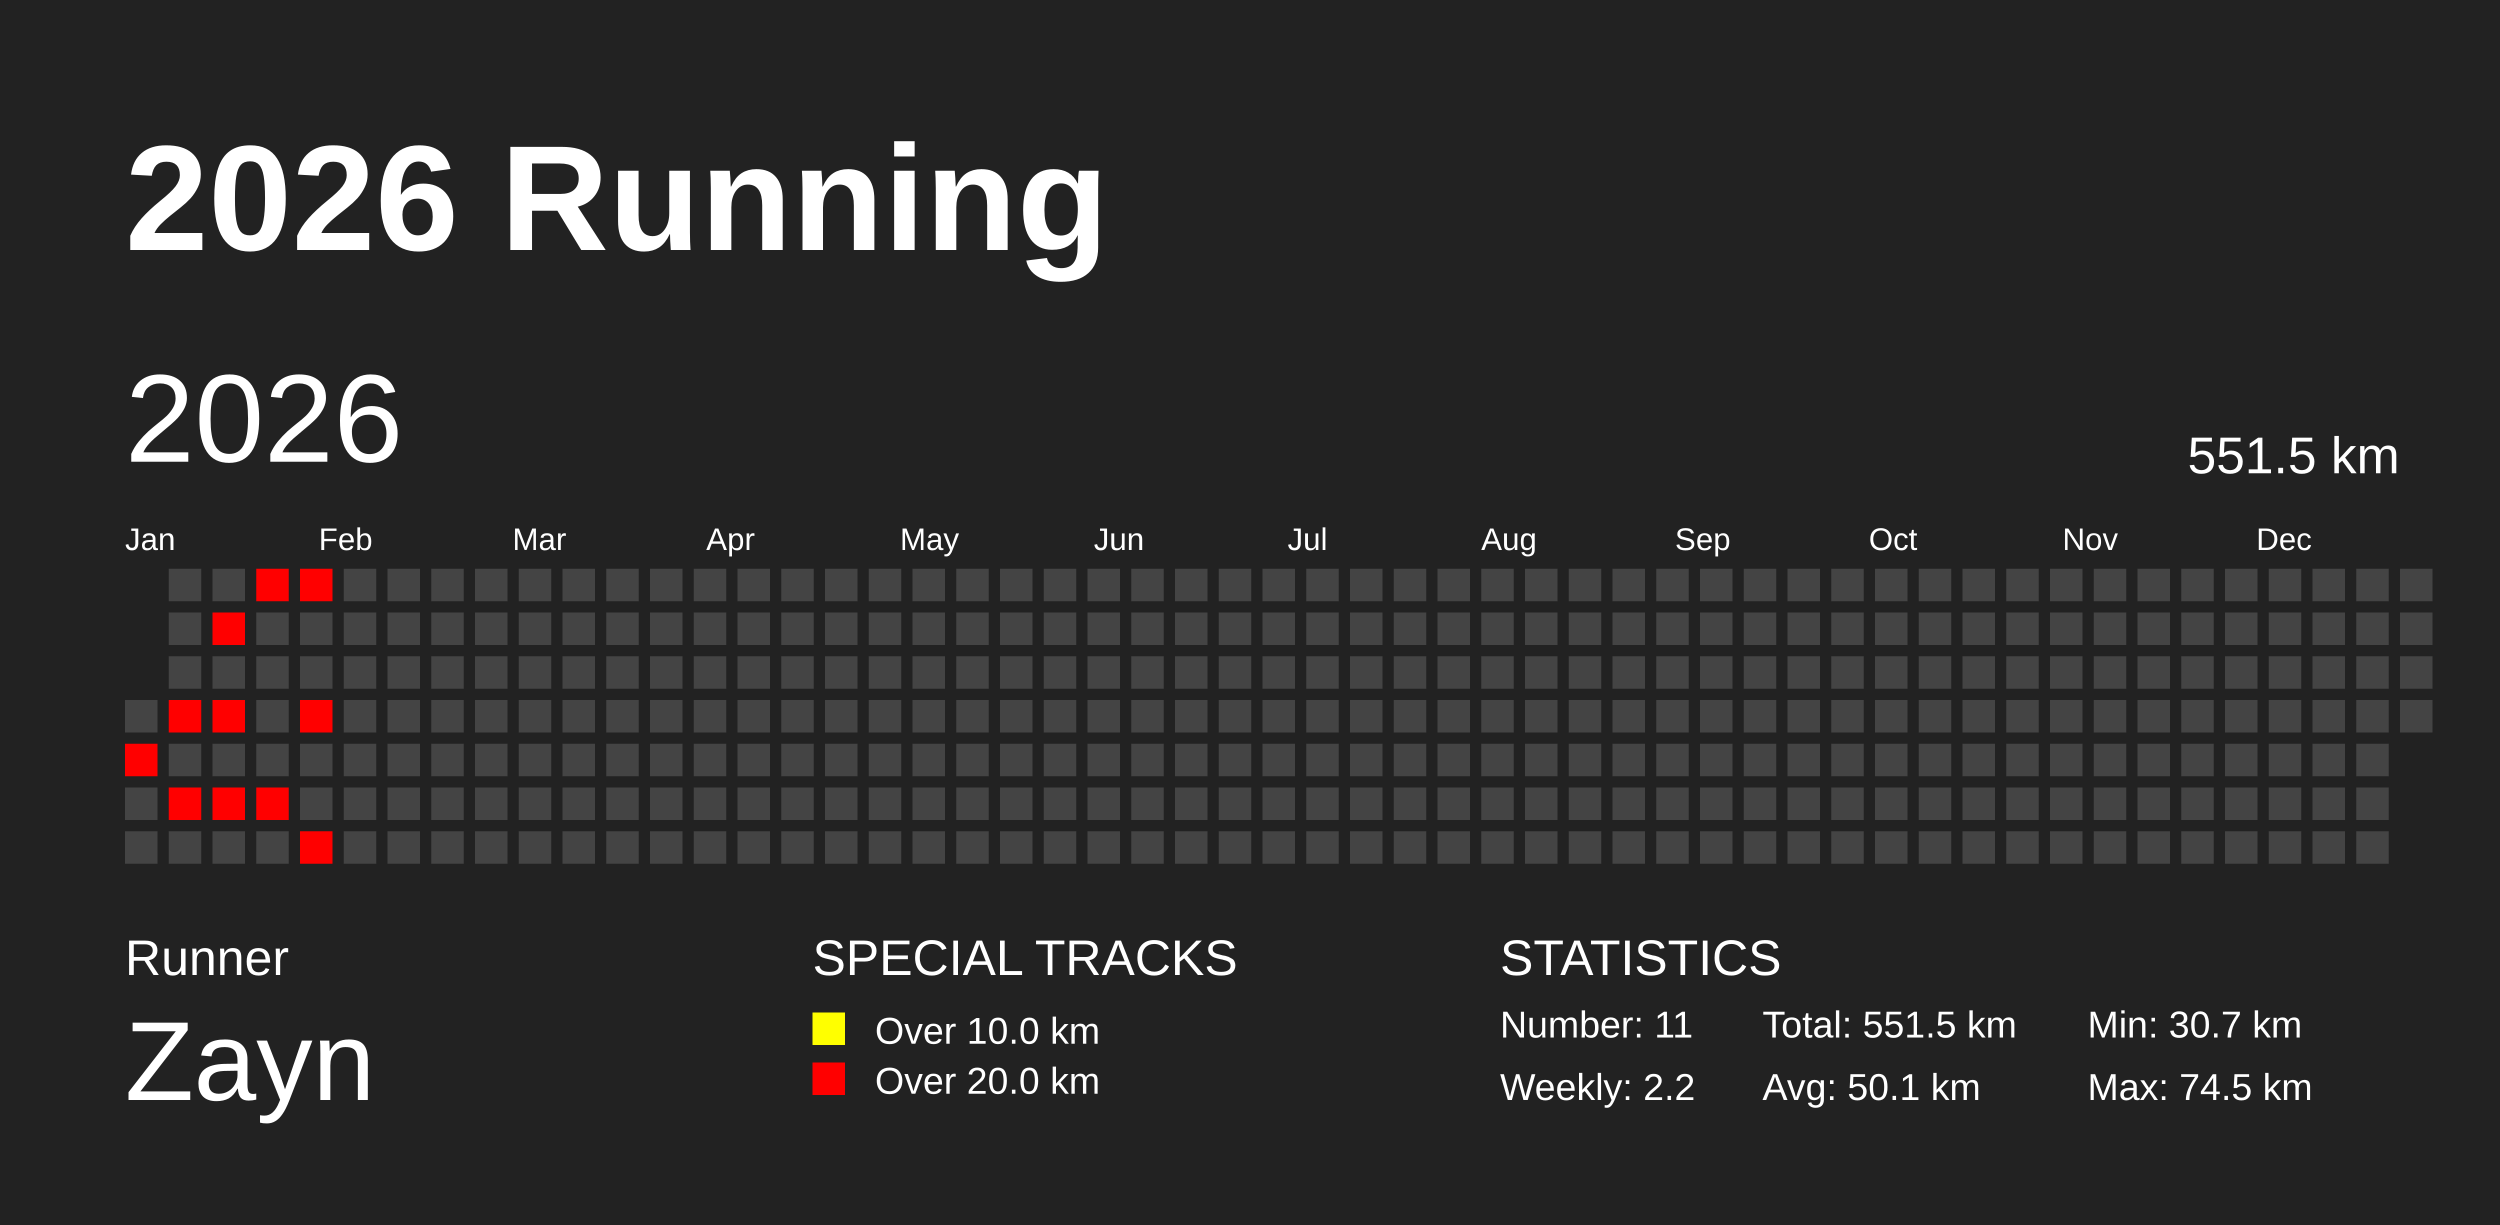
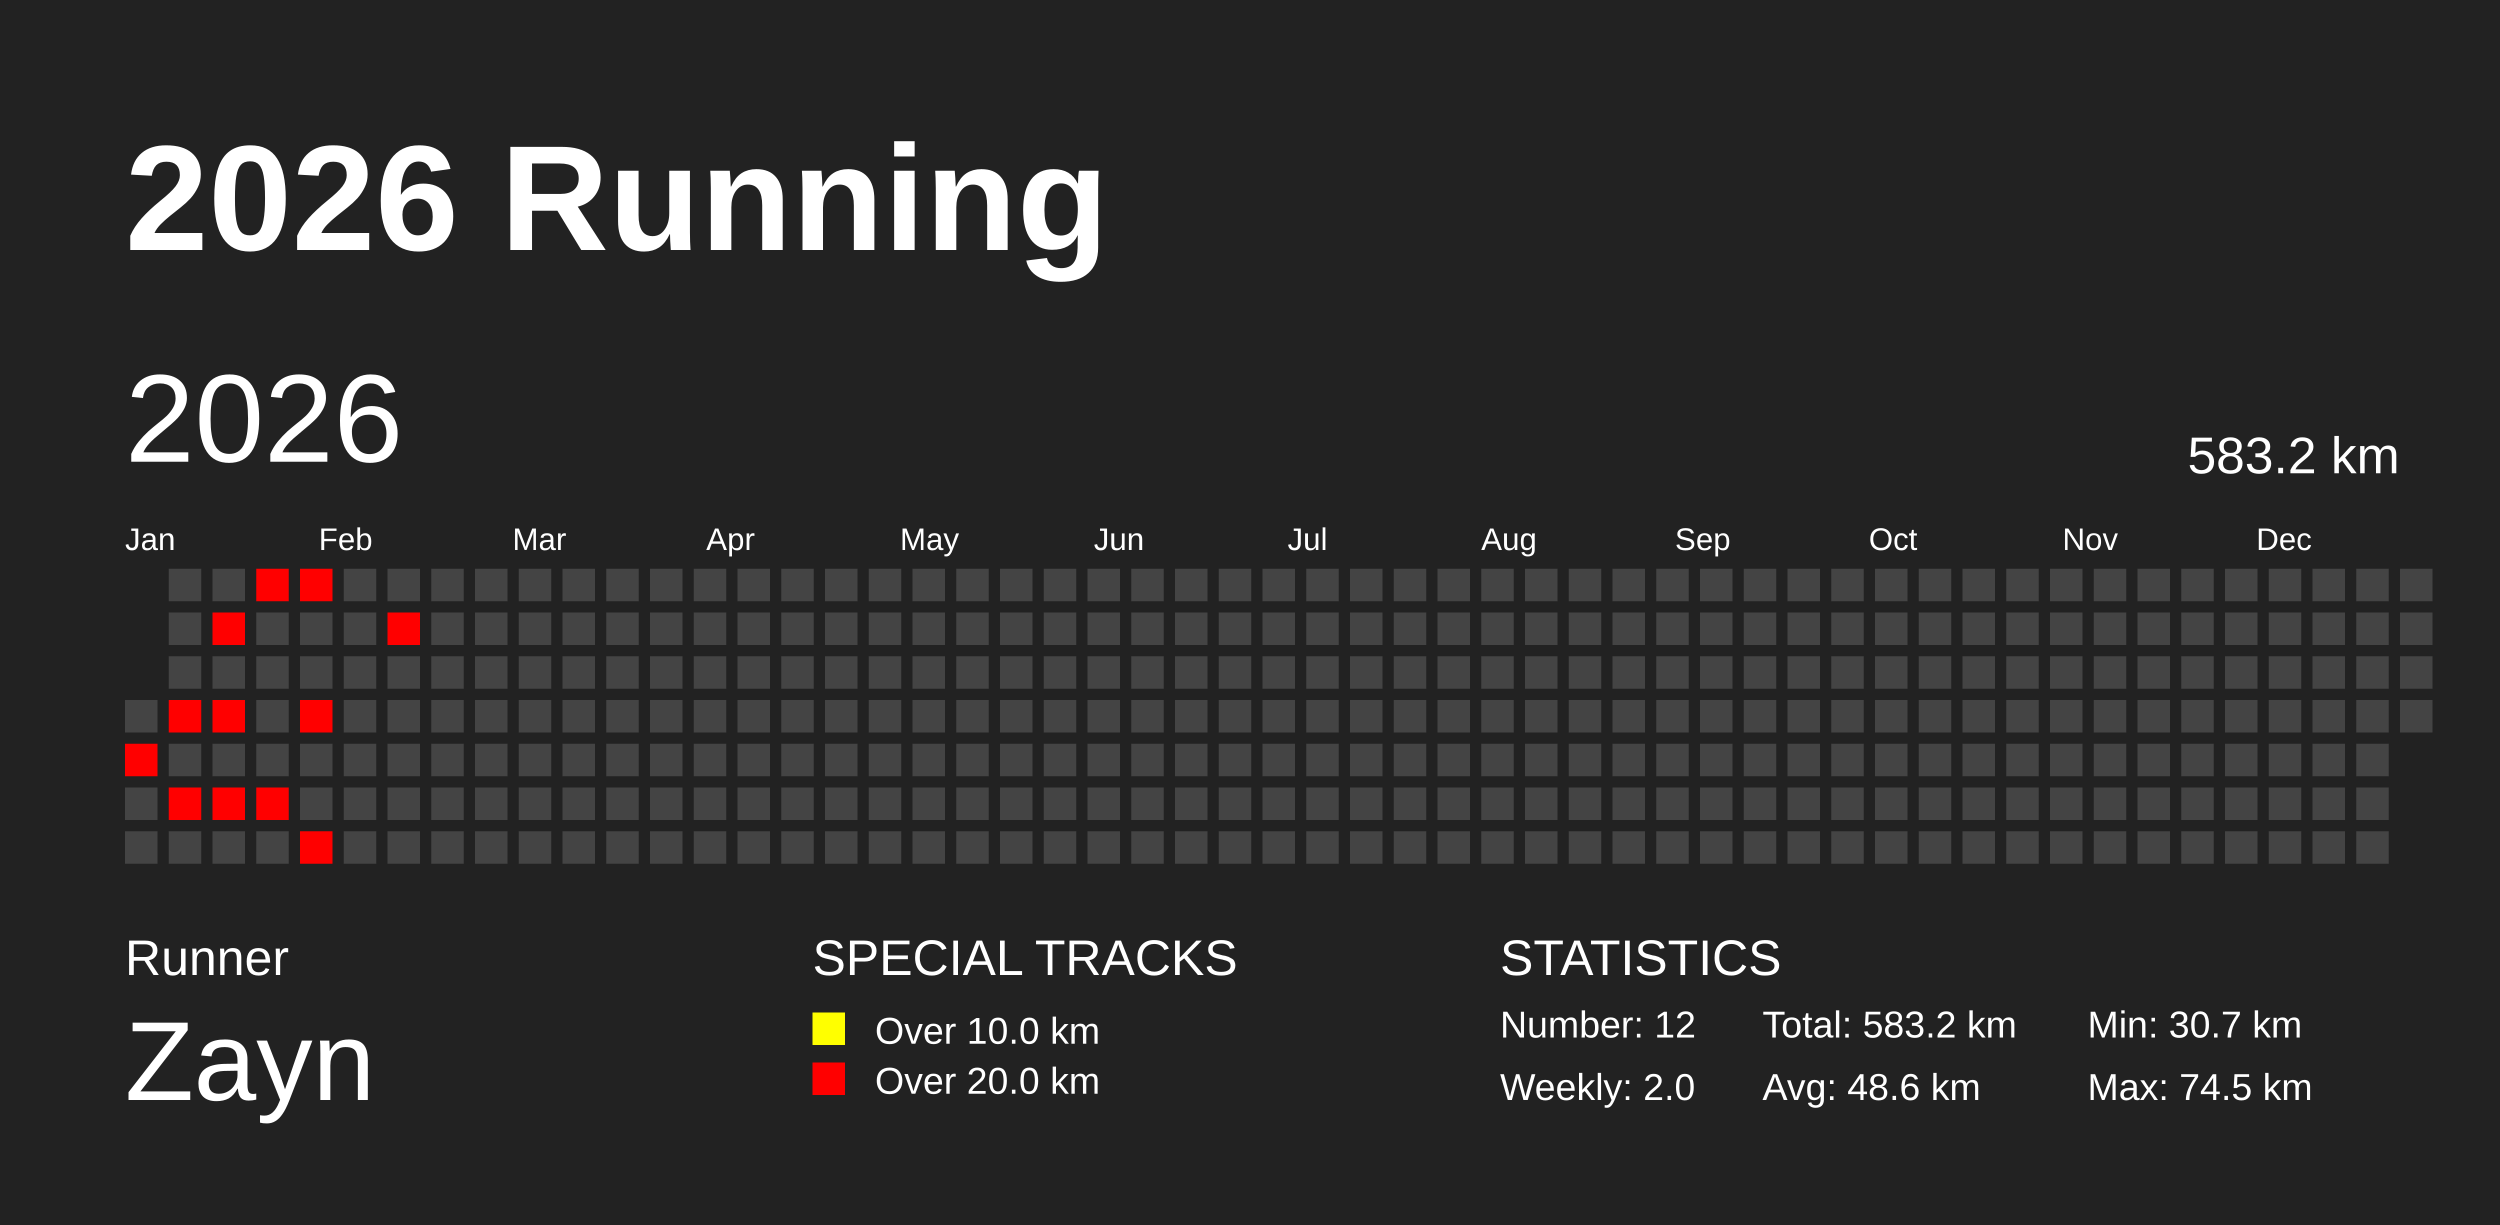
<svg xmlns="http://www.w3.org/2000/svg" baseProfile="full" height="98mm" version="1.1" viewBox="0,0,200,98" width="200mm">
  <defs />
  <rect fill="#222222" height="98" width="200" x="0" y="0" />
  <text fill="#FFFFFF" style="font-size:12px; font-family:Arial; font-weight:bold;" x="10" y="20">2026 Running</text>
  <text fill="#FFFFFF" style="font-size:4px; font-family:Arial" x="10" y="78">Runner</text>
  <text fill="#FFFFFF" style="font-size:9px; font-family:Arial" x="10" y="88">Zayn</text>
  <text fill="#FFFFFF" style="font-size:4px; font-family:Arial" x="65" y="78">SPECIAL TRACKS</text>
  <rect fill="yellow" height="2.6" width="2.6" x="65" y="81" />
  <text fill="#FFFFFF" style="font-size:3px; font-family:Arial" x="70" y="83.5">Over 10.0 km</text>
  <rect fill="red" height="2.6" width="2.6" x="65" y="85" />
  <text fill="#FFFFFF" style="font-size:3px; font-family:Arial" x="70" y="87.5">Over 20.0 km</text>
  <text fill="#FFFFFF" style="font-size:4px; font-family:Arial" x="120" y="78">STATISTICS</text>
-   <text fill="#FFFFFF" style="font-size:3px; font-family:Arial" x="120" y="83">Number: 11</text>
-   <text fill="#FFFFFF" style="font-size:3px; font-family:Arial" x="120" y="88">Weekly: 2.2</text>
-   <text fill="#FFFFFF" style="font-size:3px; font-family:Arial" x="141" y="83">Total: 551.5 km</text>
-   <text fill="#FFFFFF" style="font-size:3px; font-family:Arial" x="141" y="88">Avg: 50.1 km</text>
+   <text fill="#FFFFFF" style="font-size:3px; font-family:Arial" x="120" y="83">Number: 12</text>
+   <text fill="#FFFFFF" style="font-size:3px; font-family:Arial" x="120" y="88">Weekly: 2.0</text>
+   <text fill="#FFFFFF" style="font-size:3px; font-family:Arial" x="141" y="83">Total: 583.2 km</text>
+   <text fill="#FFFFFF" style="font-size:3px; font-family:Arial" x="141" y="88">Avg: 48.6 km</text>
  <text fill="#FFFFFF" style="font-size:3px; font-family:Arial" x="167" y="83">Min: 30.7 km</text>
  <text fill="#FFFFFF" style="font-size:3px; font-family:Arial" x="167" y="88">Max: 74.5 km</text>
  <text dominant-baseline="hanging" fill="#FFFFFF" style="font-size:10.0px; font-family:Arial;" x="10" y="30">2026</text>
-   <text dominant-baseline="hanging" fill="#FFFFFF" style="font-size:4.125px; font-family:Arial;" x="175" y="35">551.5 km</text>
+   <text dominant-baseline="hanging" fill="#FFFFFF" style="font-size:4.125px; font-family:Arial;" x="175" y="35">583.2 km</text>
  <text fill="#FFFFFF" style="font-size:2.5px; font-family:Arial" x="10.0" y="44">Jan</text>
  <text fill="#FFFFFF" style="font-size:2.5px; font-family:Arial" x="25.5" y="44">Feb</text>
  <text fill="#FFFFFF" style="font-size:2.5px; font-family:Arial" x="41.0" y="44">Mar</text>
  <text fill="#FFFFFF" style="font-size:2.5px; font-family:Arial" x="56.5" y="44">Apr</text>
  <text fill="#FFFFFF" style="font-size:2.5px; font-family:Arial" x="72.0" y="44">May</text>
  <text fill="#FFFFFF" style="font-size:2.5px; font-family:Arial" x="87.5" y="44">Jun</text>
  <text fill="#FFFFFF" style="font-size:2.5px; font-family:Arial" x="103.0" y="44">Jul</text>
  <text fill="#FFFFFF" style="font-size:2.5px; font-family:Arial" x="118.5" y="44">Aug</text>
  <text fill="#FFFFFF" style="font-size:2.5px; font-family:Arial" x="134.0" y="44">Sep</text>
  <text fill="#FFFFFF" style="font-size:2.5px; font-family:Arial" x="149.5" y="44">Oct</text>
  <text fill="#FFFFFF" style="font-size:2.5px; font-family:Arial" x="165.0" y="44">Nov</text>
  <text fill="#FFFFFF" style="font-size:2.5px; font-family:Arial" x="180.5" y="44">Dec</text>
  <rect fill="#444444" height="2.6" width="2.6" x="10.0" y="56.0" />
  <rect fill="red" height="2.6" width="2.6" x="10.0" y="59.5" />
  <rect fill="#444444" height="2.6" width="2.6" x="10.0" y="63.0" />
  <rect fill="#444444" height="2.6" width="2.6" x="10.0" y="66.5" />
  <rect fill="#444444" height="2.6" width="2.6" x="13.5" y="45.5" />
  <rect fill="#444444" height="2.6" width="2.6" x="13.5" y="49.0" />
  <rect fill="#444444" height="2.6" width="2.6" x="13.5" y="52.5" />
  <rect fill="red" height="2.6" width="2.6" x="13.5" y="56.0" />
  <rect fill="#444444" height="2.6" width="2.6" x="13.5" y="59.5" />
  <rect fill="red" height="2.6" width="2.6" x="13.5" y="63.0" />
  <rect fill="#444444" height="2.6" width="2.6" x="13.5" y="66.5" />
  <rect fill="#444444" height="2.6" width="2.6" x="17.0" y="45.5" />
  <rect fill="red" height="2.6" width="2.6" x="17.0" y="49.0" />
  <rect fill="#444444" height="2.6" width="2.6" x="17.0" y="52.5" />
  <rect fill="red" height="2.6" width="2.6" x="17.0" y="56.0" />
  <rect fill="#444444" height="2.6" width="2.6" x="17.0" y="59.5" />
  <rect fill="red" height="2.6" width="2.6" x="17.0" y="63.0" />
  <rect fill="#444444" height="2.6" width="2.6" x="17.0" y="66.5" />
  <rect fill="red" height="2.6" width="2.6" x="20.5" y="45.5" />
  <rect fill="#444444" height="2.6" width="2.6" x="20.5" y="49.0" />
  <rect fill="#444444" height="2.6" width="2.6" x="20.5" y="52.5" />
  <rect fill="#444444" height="2.6" width="2.6" x="20.5" y="56.0" />
  <rect fill="#444444" height="2.6" width="2.6" x="20.5" y="59.5" />
  <rect fill="red" height="2.6" width="2.6" x="20.5" y="63.0" />
  <rect fill="#444444" height="2.6" width="2.6" x="20.5" y="66.5" />
  <rect fill="red" height="2.6" width="2.6" x="24.0" y="45.5" />
  <rect fill="#444444" height="2.6" width="2.6" x="24.0" y="49.0" />
  <rect fill="#444444" height="2.6" width="2.6" x="24.0" y="52.5" />
  <rect fill="red" height="2.6" width="2.6" x="24.0" y="56.0" />
  <rect fill="#444444" height="2.6" width="2.6" x="24.0" y="59.5" />
  <rect fill="#444444" height="2.6" width="2.6" x="24.0" y="63.0" />
  <rect fill="red" height="2.6" width="2.6" x="24.0" y="66.5" />
  <rect fill="#444444" height="2.6" width="2.6" x="27.5" y="45.5" />
  <rect fill="#444444" height="2.6" width="2.6" x="27.5" y="49.0" />
  <rect fill="#444444" height="2.6" width="2.6" x="27.5" y="52.5" />
  <rect fill="#444444" height="2.6" width="2.6" x="27.5" y="56.0" />
  <rect fill="#444444" height="2.6" width="2.6" x="27.5" y="59.5" />
  <rect fill="#444444" height="2.6" width="2.6" x="27.5" y="63.0" />
  <rect fill="#444444" height="2.6" width="2.6" x="27.5" y="66.5" />
  <rect fill="#444444" height="2.6" width="2.6" x="31.0" y="45.5" />
-   <rect fill="#444444" height="2.6" width="2.6" x="31.0" y="49.0" />
+   <rect fill="red" height="2.6" width="2.6" x="31.0" y="49.0" />
  <rect fill="#444444" height="2.6" width="2.6" x="31.0" y="52.5" />
  <rect fill="#444444" height="2.6" width="2.6" x="31.0" y="56.0" />
  <rect fill="#444444" height="2.6" width="2.6" x="31.0" y="59.5" />
  <rect fill="#444444" height="2.6" width="2.6" x="31.0" y="63.0" />
  <rect fill="#444444" height="2.6" width="2.6" x="31.0" y="66.5" />
  <rect fill="#444444" height="2.6" width="2.6" x="34.5" y="45.5" />
  <rect fill="#444444" height="2.6" width="2.6" x="34.5" y="49.0" />
  <rect fill="#444444" height="2.6" width="2.6" x="34.5" y="52.5" />
  <rect fill="#444444" height="2.6" width="2.6" x="34.5" y="56.0" />
  <rect fill="#444444" height="2.6" width="2.6" x="34.5" y="59.5" />
  <rect fill="#444444" height="2.6" width="2.6" x="34.5" y="63.0" />
  <rect fill="#444444" height="2.6" width="2.6" x="34.5" y="66.5" />
  <rect fill="#444444" height="2.6" width="2.6" x="38.0" y="45.5" />
  <rect fill="#444444" height="2.6" width="2.6" x="38.0" y="49.0" />
  <rect fill="#444444" height="2.6" width="2.6" x="38.0" y="52.5" />
  <rect fill="#444444" height="2.6" width="2.6" x="38.0" y="56.0" />
  <rect fill="#444444" height="2.6" width="2.6" x="38.0" y="59.5" />
  <rect fill="#444444" height="2.6" width="2.6" x="38.0" y="63.0" />
  <rect fill="#444444" height="2.6" width="2.6" x="38.0" y="66.5" />
  <rect fill="#444444" height="2.6" width="2.6" x="41.5" y="45.5" />
  <rect fill="#444444" height="2.6" width="2.6" x="41.5" y="49.0" />
  <rect fill="#444444" height="2.6" width="2.6" x="41.5" y="52.5" />
  <rect fill="#444444" height="2.6" width="2.6" x="41.5" y="56.0" />
  <rect fill="#444444" height="2.6" width="2.6" x="41.5" y="59.5" />
  <rect fill="#444444" height="2.6" width="2.6" x="41.5" y="63.0" />
  <rect fill="#444444" height="2.6" width="2.6" x="41.5" y="66.5" />
  <rect fill="#444444" height="2.6" width="2.6" x="45.0" y="45.5" />
  <rect fill="#444444" height="2.6" width="2.6" x="45.0" y="49.0" />
  <rect fill="#444444" height="2.6" width="2.6" x="45.0" y="52.5" />
  <rect fill="#444444" height="2.6" width="2.6" x="45.0" y="56.0" />
  <rect fill="#444444" height="2.6" width="2.6" x="45.0" y="59.5" />
  <rect fill="#444444" height="2.6" width="2.6" x="45.0" y="63.0" />
  <rect fill="#444444" height="2.6" width="2.6" x="45.0" y="66.5" />
  <rect fill="#444444" height="2.6" width="2.6" x="48.5" y="45.5" />
  <rect fill="#444444" height="2.6" width="2.6" x="48.5" y="49.0" />
  <rect fill="#444444" height="2.6" width="2.6" x="48.5" y="52.5" />
  <rect fill="#444444" height="2.6" width="2.6" x="48.5" y="56.0" />
  <rect fill="#444444" height="2.6" width="2.6" x="48.5" y="59.5" />
  <rect fill="#444444" height="2.6" width="2.6" x="48.5" y="63.0" />
  <rect fill="#444444" height="2.6" width="2.6" x="48.5" y="66.5" />
  <rect fill="#444444" height="2.6" width="2.6" x="52.0" y="45.5" />
  <rect fill="#444444" height="2.6" width="2.6" x="52.0" y="49.0" />
  <rect fill="#444444" height="2.6" width="2.6" x="52.0" y="52.5" />
  <rect fill="#444444" height="2.6" width="2.6" x="52.0" y="56.0" />
  <rect fill="#444444" height="2.6" width="2.6" x="52.0" y="59.5" />
  <rect fill="#444444" height="2.6" width="2.6" x="52.0" y="63.0" />
  <rect fill="#444444" height="2.6" width="2.6" x="52.0" y="66.5" />
  <rect fill="#444444" height="2.6" width="2.6" x="55.5" y="45.5" />
  <rect fill="#444444" height="2.6" width="2.6" x="55.5" y="49.0" />
  <rect fill="#444444" height="2.6" width="2.6" x="55.5" y="52.5" />
  <rect fill="#444444" height="2.6" width="2.6" x="55.5" y="56.0" />
  <rect fill="#444444" height="2.6" width="2.6" x="55.5" y="59.5" />
  <rect fill="#444444" height="2.6" width="2.6" x="55.5" y="63.0" />
  <rect fill="#444444" height="2.6" width="2.6" x="55.5" y="66.5" />
  <rect fill="#444444" height="2.6" width="2.6" x="59.0" y="45.5" />
  <rect fill="#444444" height="2.6" width="2.6" x="59.0" y="49.0" />
  <rect fill="#444444" height="2.6" width="2.6" x="59.0" y="52.5" />
  <rect fill="#444444" height="2.6" width="2.6" x="59.0" y="56.0" />
  <rect fill="#444444" height="2.6" width="2.6" x="59.0" y="59.5" />
  <rect fill="#444444" height="2.6" width="2.6" x="59.0" y="63.0" />
  <rect fill="#444444" height="2.6" width="2.6" x="59.0" y="66.5" />
  <rect fill="#444444" height="2.6" width="2.6" x="62.5" y="45.5" />
  <rect fill="#444444" height="2.6" width="2.6" x="62.5" y="49.0" />
  <rect fill="#444444" height="2.6" width="2.6" x="62.5" y="52.5" />
  <rect fill="#444444" height="2.6" width="2.6" x="62.5" y="56.0" />
  <rect fill="#444444" height="2.6" width="2.6" x="62.5" y="59.5" />
  <rect fill="#444444" height="2.6" width="2.6" x="62.5" y="63.0" />
  <rect fill="#444444" height="2.6" width="2.6" x="62.5" y="66.5" />
  <rect fill="#444444" height="2.6" width="2.6" x="66.0" y="45.5" />
  <rect fill="#444444" height="2.6" width="2.6" x="66.0" y="49.0" />
  <rect fill="#444444" height="2.6" width="2.6" x="66.0" y="52.5" />
  <rect fill="#444444" height="2.6" width="2.6" x="66.0" y="56.0" />
  <rect fill="#444444" height="2.6" width="2.6" x="66.0" y="59.5" />
  <rect fill="#444444" height="2.6" width="2.6" x="66.0" y="63.0" />
  <rect fill="#444444" height="2.6" width="2.6" x="66.0" y="66.5" />
  <rect fill="#444444" height="2.6" width="2.6" x="69.5" y="45.5" />
  <rect fill="#444444" height="2.6" width="2.6" x="69.5" y="49.0" />
  <rect fill="#444444" height="2.6" width="2.6" x="69.5" y="52.5" />
  <rect fill="#444444" height="2.6" width="2.6" x="69.5" y="56.0" />
  <rect fill="#444444" height="2.6" width="2.6" x="69.5" y="59.5" />
  <rect fill="#444444" height="2.6" width="2.6" x="69.5" y="63.0" />
  <rect fill="#444444" height="2.6" width="2.6" x="69.5" y="66.5" />
  <rect fill="#444444" height="2.6" width="2.6" x="73.0" y="45.5" />
  <rect fill="#444444" height="2.6" width="2.6" x="73.0" y="49.0" />
  <rect fill="#444444" height="2.6" width="2.6" x="73.0" y="52.5" />
  <rect fill="#444444" height="2.6" width="2.6" x="73.0" y="56.0" />
  <rect fill="#444444" height="2.6" width="2.6" x="73.0" y="59.5" />
  <rect fill="#444444" height="2.6" width="2.6" x="73.0" y="63.0" />
  <rect fill="#444444" height="2.6" width="2.6" x="73.0" y="66.5" />
  <rect fill="#444444" height="2.6" width="2.6" x="76.5" y="45.5" />
  <rect fill="#444444" height="2.6" width="2.6" x="76.5" y="49.0" />
  <rect fill="#444444" height="2.6" width="2.6" x="76.5" y="52.5" />
  <rect fill="#444444" height="2.6" width="2.6" x="76.5" y="56.0" />
  <rect fill="#444444" height="2.6" width="2.6" x="76.5" y="59.5" />
  <rect fill="#444444" height="2.6" width="2.6" x="76.5" y="63.0" />
  <rect fill="#444444" height="2.6" width="2.6" x="76.5" y="66.5" />
  <rect fill="#444444" height="2.6" width="2.6" x="80.0" y="45.5" />
  <rect fill="#444444" height="2.6" width="2.6" x="80.0" y="49.0" />
  <rect fill="#444444" height="2.6" width="2.6" x="80.0" y="52.5" />
  <rect fill="#444444" height="2.6" width="2.6" x="80.0" y="56.0" />
  <rect fill="#444444" height="2.6" width="2.6" x="80.0" y="59.5" />
  <rect fill="#444444" height="2.6" width="2.6" x="80.0" y="63.0" />
  <rect fill="#444444" height="2.6" width="2.6" x="80.0" y="66.5" />
  <rect fill="#444444" height="2.6" width="2.6" x="83.5" y="45.5" />
  <rect fill="#444444" height="2.6" width="2.6" x="83.5" y="49.0" />
  <rect fill="#444444" height="2.6" width="2.6" x="83.5" y="52.5" />
  <rect fill="#444444" height="2.6" width="2.6" x="83.5" y="56.0" />
  <rect fill="#444444" height="2.6" width="2.6" x="83.5" y="59.5" />
  <rect fill="#444444" height="2.6" width="2.6" x="83.5" y="63.0" />
  <rect fill="#444444" height="2.6" width="2.6" x="83.5" y="66.5" />
  <rect fill="#444444" height="2.6" width="2.6" x="87.0" y="45.5" />
  <rect fill="#444444" height="2.6" width="2.6" x="87.0" y="49.0" />
  <rect fill="#444444" height="2.6" width="2.6" x="87.0" y="52.5" />
  <rect fill="#444444" height="2.6" width="2.6" x="87.0" y="56.0" />
  <rect fill="#444444" height="2.6" width="2.6" x="87.0" y="59.5" />
  <rect fill="#444444" height="2.6" width="2.6" x="87.0" y="63.0" />
  <rect fill="#444444" height="2.6" width="2.6" x="87.0" y="66.5" />
  <rect fill="#444444" height="2.6" width="2.6" x="90.5" y="45.5" />
  <rect fill="#444444" height="2.6" width="2.6" x="90.5" y="49.0" />
  <rect fill="#444444" height="2.6" width="2.6" x="90.5" y="52.5" />
  <rect fill="#444444" height="2.6" width="2.6" x="90.5" y="56.0" />
  <rect fill="#444444" height="2.6" width="2.6" x="90.5" y="59.5" />
  <rect fill="#444444" height="2.6" width="2.6" x="90.5" y="63.0" />
  <rect fill="#444444" height="2.6" width="2.6" x="90.5" y="66.5" />
  <rect fill="#444444" height="2.6" width="2.6" x="94.0" y="45.5" />
  <rect fill="#444444" height="2.6" width="2.6" x="94.0" y="49.0" />
  <rect fill="#444444" height="2.6" width="2.6" x="94.0" y="52.5" />
  <rect fill="#444444" height="2.6" width="2.6" x="94.0" y="56.0" />
  <rect fill="#444444" height="2.6" width="2.6" x="94.0" y="59.5" />
  <rect fill="#444444" height="2.6" width="2.6" x="94.0" y="63.0" />
  <rect fill="#444444" height="2.6" width="2.6" x="94.0" y="66.5" />
  <rect fill="#444444" height="2.6" width="2.6" x="97.5" y="45.5" />
  <rect fill="#444444" height="2.6" width="2.6" x="97.5" y="49.0" />
  <rect fill="#444444" height="2.6" width="2.6" x="97.5" y="52.5" />
  <rect fill="#444444" height="2.6" width="2.6" x="97.5" y="56.0" />
  <rect fill="#444444" height="2.6" width="2.6" x="97.5" y="59.5" />
  <rect fill="#444444" height="2.6" width="2.6" x="97.5" y="63.0" />
  <rect fill="#444444" height="2.6" width="2.6" x="97.5" y="66.5" />
  <rect fill="#444444" height="2.6" width="2.6" x="101.0" y="45.5" />
  <rect fill="#444444" height="2.6" width="2.6" x="101.0" y="49.0" />
  <rect fill="#444444" height="2.6" width="2.6" x="101.0" y="52.5" />
  <rect fill="#444444" height="2.6" width="2.6" x="101.0" y="56.0" />
  <rect fill="#444444" height="2.6" width="2.6" x="101.0" y="59.5" />
  <rect fill="#444444" height="2.6" width="2.6" x="101.0" y="63.0" />
  <rect fill="#444444" height="2.6" width="2.6" x="101.0" y="66.5" />
  <rect fill="#444444" height="2.6" width="2.6" x="104.5" y="45.5" />
  <rect fill="#444444" height="2.6" width="2.6" x="104.5" y="49.0" />
  <rect fill="#444444" height="2.6" width="2.6" x="104.5" y="52.5" />
  <rect fill="#444444" height="2.6" width="2.6" x="104.5" y="56.0" />
  <rect fill="#444444" height="2.6" width="2.6" x="104.5" y="59.5" />
  <rect fill="#444444" height="2.6" width="2.6" x="104.5" y="63.0" />
  <rect fill="#444444" height="2.6" width="2.6" x="104.5" y="66.5" />
  <rect fill="#444444" height="2.6" width="2.6" x="108.0" y="45.5" />
  <rect fill="#444444" height="2.6" width="2.6" x="108.0" y="49.0" />
  <rect fill="#444444" height="2.6" width="2.6" x="108.0" y="52.5" />
  <rect fill="#444444" height="2.6" width="2.6" x="108.0" y="56.0" />
  <rect fill="#444444" height="2.6" width="2.6" x="108.0" y="59.5" />
  <rect fill="#444444" height="2.6" width="2.6" x="108.0" y="63.0" />
  <rect fill="#444444" height="2.6" width="2.6" x="108.0" y="66.5" />
  <rect fill="#444444" height="2.6" width="2.6" x="111.5" y="45.5" />
  <rect fill="#444444" height="2.6" width="2.6" x="111.5" y="49.0" />
  <rect fill="#444444" height="2.6" width="2.6" x="111.5" y="52.5" />
  <rect fill="#444444" height="2.6" width="2.6" x="111.5" y="56.0" />
  <rect fill="#444444" height="2.6" width="2.6" x="111.5" y="59.5" />
  <rect fill="#444444" height="2.6" width="2.6" x="111.5" y="63.0" />
  <rect fill="#444444" height="2.6" width="2.6" x="111.5" y="66.5" />
  <rect fill="#444444" height="2.6" width="2.6" x="115.0" y="45.5" />
  <rect fill="#444444" height="2.6" width="2.6" x="115.0" y="49.0" />
  <rect fill="#444444" height="2.6" width="2.6" x="115.0" y="52.5" />
  <rect fill="#444444" height="2.6" width="2.6" x="115.0" y="56.0" />
  <rect fill="#444444" height="2.6" width="2.6" x="115.0" y="59.5" />
  <rect fill="#444444" height="2.6" width="2.6" x="115.0" y="63.0" />
  <rect fill="#444444" height="2.6" width="2.6" x="115.0" y="66.5" />
  <rect fill="#444444" height="2.6" width="2.6" x="118.5" y="45.5" />
  <rect fill="#444444" height="2.6" width="2.6" x="118.5" y="49.0" />
  <rect fill="#444444" height="2.6" width="2.6" x="118.5" y="52.5" />
  <rect fill="#444444" height="2.6" width="2.6" x="118.5" y="56.0" />
  <rect fill="#444444" height="2.6" width="2.6" x="118.5" y="59.5" />
  <rect fill="#444444" height="2.6" width="2.6" x="118.5" y="63.0" />
  <rect fill="#444444" height="2.6" width="2.6" x="118.5" y="66.5" />
  <rect fill="#444444" height="2.6" width="2.6" x="122.0" y="45.5" />
  <rect fill="#444444" height="2.6" width="2.6" x="122.0" y="49.0" />
  <rect fill="#444444" height="2.6" width="2.6" x="122.0" y="52.5" />
  <rect fill="#444444" height="2.6" width="2.6" x="122.0" y="56.0" />
  <rect fill="#444444" height="2.6" width="2.6" x="122.0" y="59.5" />
  <rect fill="#444444" height="2.6" width="2.6" x="122.0" y="63.0" />
  <rect fill="#444444" height="2.6" width="2.6" x="122.0" y="66.5" />
  <rect fill="#444444" height="2.6" width="2.6" x="125.5" y="45.5" />
  <rect fill="#444444" height="2.6" width="2.6" x="125.5" y="49.0" />
  <rect fill="#444444" height="2.6" width="2.6" x="125.5" y="52.5" />
  <rect fill="#444444" height="2.6" width="2.6" x="125.5" y="56.0" />
  <rect fill="#444444" height="2.6" width="2.6" x="125.5" y="59.5" />
  <rect fill="#444444" height="2.6" width="2.6" x="125.5" y="63.0" />
  <rect fill="#444444" height="2.6" width="2.6" x="125.5" y="66.5" />
  <rect fill="#444444" height="2.6" width="2.6" x="129.0" y="45.5" />
  <rect fill="#444444" height="2.6" width="2.6" x="129.0" y="49.0" />
  <rect fill="#444444" height="2.6" width="2.6" x="129.0" y="52.5" />
  <rect fill="#444444" height="2.6" width="2.6" x="129.0" y="56.0" />
  <rect fill="#444444" height="2.6" width="2.6" x="129.0" y="59.5" />
  <rect fill="#444444" height="2.6" width="2.6" x="129.0" y="63.0" />
  <rect fill="#444444" height="2.6" width="2.6" x="129.0" y="66.5" />
  <rect fill="#444444" height="2.6" width="2.6" x="132.5" y="45.5" />
  <rect fill="#444444" height="2.6" width="2.6" x="132.5" y="49.0" />
  <rect fill="#444444" height="2.6" width="2.6" x="132.5" y="52.5" />
  <rect fill="#444444" height="2.6" width="2.6" x="132.5" y="56.0" />
  <rect fill="#444444" height="2.6" width="2.6" x="132.5" y="59.5" />
  <rect fill="#444444" height="2.6" width="2.6" x="132.5" y="63.0" />
  <rect fill="#444444" height="2.6" width="2.6" x="132.5" y="66.5" />
  <rect fill="#444444" height="2.6" width="2.6" x="136.0" y="45.5" />
  <rect fill="#444444" height="2.6" width="2.6" x="136.0" y="49.0" />
  <rect fill="#444444" height="2.6" width="2.6" x="136.0" y="52.5" />
  <rect fill="#444444" height="2.6" width="2.6" x="136.0" y="56.0" />
  <rect fill="#444444" height="2.6" width="2.6" x="136.0" y="59.5" />
  <rect fill="#444444" height="2.6" width="2.6" x="136.0" y="63.0" />
  <rect fill="#444444" height="2.6" width="2.6" x="136.0" y="66.5" />
  <rect fill="#444444" height="2.6" width="2.6" x="139.5" y="45.5" />
  <rect fill="#444444" height="2.6" width="2.6" x="139.5" y="49.0" />
  <rect fill="#444444" height="2.6" width="2.6" x="139.5" y="52.5" />
  <rect fill="#444444" height="2.6" width="2.6" x="139.5" y="56.0" />
  <rect fill="#444444" height="2.6" width="2.6" x="139.5" y="59.5" />
  <rect fill="#444444" height="2.6" width="2.6" x="139.5" y="63.0" />
  <rect fill="#444444" height="2.6" width="2.6" x="139.5" y="66.5" />
  <rect fill="#444444" height="2.6" width="2.6" x="143.0" y="45.5" />
  <rect fill="#444444" height="2.6" width="2.6" x="143.0" y="49.0" />
  <rect fill="#444444" height="2.6" width="2.6" x="143.0" y="52.5" />
  <rect fill="#444444" height="2.6" width="2.6" x="143.0" y="56.0" />
  <rect fill="#444444" height="2.6" width="2.6" x="143.0" y="59.5" />
  <rect fill="#444444" height="2.6" width="2.6" x="143.0" y="63.0" />
  <rect fill="#444444" height="2.6" width="2.6" x="143.0" y="66.5" />
  <rect fill="#444444" height="2.6" width="2.6" x="146.5" y="45.5" />
  <rect fill="#444444" height="2.6" width="2.6" x="146.5" y="49.0" />
  <rect fill="#444444" height="2.6" width="2.6" x="146.5" y="52.5" />
  <rect fill="#444444" height="2.6" width="2.6" x="146.5" y="56.0" />
  <rect fill="#444444" height="2.6" width="2.6" x="146.5" y="59.5" />
  <rect fill="#444444" height="2.6" width="2.6" x="146.5" y="63.0" />
  <rect fill="#444444" height="2.6" width="2.6" x="146.5" y="66.5" />
  <rect fill="#444444" height="2.6" width="2.6" x="150.0" y="45.5" />
  <rect fill="#444444" height="2.6" width="2.6" x="150.0" y="49.0" />
  <rect fill="#444444" height="2.6" width="2.6" x="150.0" y="52.5" />
  <rect fill="#444444" height="2.6" width="2.6" x="150.0" y="56.0" />
  <rect fill="#444444" height="2.6" width="2.6" x="150.0" y="59.5" />
  <rect fill="#444444" height="2.6" width="2.6" x="150.0" y="63.0" />
  <rect fill="#444444" height="2.6" width="2.6" x="150.0" y="66.5" />
  <rect fill="#444444" height="2.6" width="2.6" x="153.5" y="45.5" />
  <rect fill="#444444" height="2.6" width="2.6" x="153.5" y="49.0" />
  <rect fill="#444444" height="2.6" width="2.6" x="153.5" y="52.5" />
  <rect fill="#444444" height="2.6" width="2.6" x="153.5" y="56.0" />
  <rect fill="#444444" height="2.6" width="2.6" x="153.5" y="59.5" />
  <rect fill="#444444" height="2.6" width="2.6" x="153.5" y="63.0" />
  <rect fill="#444444" height="2.6" width="2.6" x="153.5" y="66.5" />
  <rect fill="#444444" height="2.6" width="2.6" x="157.0" y="45.5" />
  <rect fill="#444444" height="2.6" width="2.6" x="157.0" y="49.0" />
  <rect fill="#444444" height="2.6" width="2.6" x="157.0" y="52.5" />
  <rect fill="#444444" height="2.6" width="2.6" x="157.0" y="56.0" />
  <rect fill="#444444" height="2.6" width="2.6" x="157.0" y="59.5" />
  <rect fill="#444444" height="2.6" width="2.6" x="157.0" y="63.0" />
  <rect fill="#444444" height="2.6" width="2.6" x="157.0" y="66.5" />
  <rect fill="#444444" height="2.6" width="2.6" x="160.5" y="45.5" />
  <rect fill="#444444" height="2.6" width="2.6" x="160.5" y="49.0" />
  <rect fill="#444444" height="2.6" width="2.6" x="160.5" y="52.5" />
  <rect fill="#444444" height="2.6" width="2.6" x="160.5" y="56.0" />
  <rect fill="#444444" height="2.6" width="2.6" x="160.5" y="59.5" />
  <rect fill="#444444" height="2.6" width="2.6" x="160.5" y="63.0" />
  <rect fill="#444444" height="2.6" width="2.6" x="160.5" y="66.5" />
  <rect fill="#444444" height="2.6" width="2.6" x="164.0" y="45.5" />
  <rect fill="#444444" height="2.6" width="2.6" x="164.0" y="49.0" />
  <rect fill="#444444" height="2.6" width="2.6" x="164.0" y="52.5" />
  <rect fill="#444444" height="2.6" width="2.6" x="164.0" y="56.0" />
  <rect fill="#444444" height="2.6" width="2.6" x="164.0" y="59.5" />
  <rect fill="#444444" height="2.6" width="2.6" x="164.0" y="63.0" />
  <rect fill="#444444" height="2.6" width="2.6" x="164.0" y="66.5" />
  <rect fill="#444444" height="2.6" width="2.6" x="167.5" y="45.5" />
  <rect fill="#444444" height="2.6" width="2.6" x="167.5" y="49.0" />
  <rect fill="#444444" height="2.6" width="2.6" x="167.5" y="52.5" />
  <rect fill="#444444" height="2.6" width="2.6" x="167.5" y="56.0" />
  <rect fill="#444444" height="2.6" width="2.6" x="167.5" y="59.5" />
  <rect fill="#444444" height="2.6" width="2.6" x="167.5" y="63.0" />
  <rect fill="#444444" height="2.6" width="2.6" x="167.5" y="66.5" />
  <rect fill="#444444" height="2.6" width="2.6" x="171.0" y="45.5" />
  <rect fill="#444444" height="2.6" width="2.6" x="171.0" y="49.0" />
  <rect fill="#444444" height="2.6" width="2.6" x="171.0" y="52.5" />
  <rect fill="#444444" height="2.6" width="2.6" x="171.0" y="56.0" />
  <rect fill="#444444" height="2.6" width="2.6" x="171.0" y="59.5" />
  <rect fill="#444444" height="2.6" width="2.6" x="171.0" y="63.0" />
  <rect fill="#444444" height="2.6" width="2.6" x="171.0" y="66.5" />
  <rect fill="#444444" height="2.6" width="2.6" x="174.5" y="45.5" />
  <rect fill="#444444" height="2.6" width="2.6" x="174.5" y="49.0" />
  <rect fill="#444444" height="2.6" width="2.6" x="174.5" y="52.5" />
  <rect fill="#444444" height="2.6" width="2.6" x="174.5" y="56.0" />
  <rect fill="#444444" height="2.6" width="2.6" x="174.5" y="59.5" />
  <rect fill="#444444" height="2.6" width="2.6" x="174.5" y="63.0" />
  <rect fill="#444444" height="2.6" width="2.6" x="174.5" y="66.5" />
  <rect fill="#444444" height="2.6" width="2.6" x="178.0" y="45.5" />
  <rect fill="#444444" height="2.6" width="2.6" x="178.0" y="49.0" />
  <rect fill="#444444" height="2.6" width="2.6" x="178.0" y="52.5" />
  <rect fill="#444444" height="2.6" width="2.6" x="178.0" y="56.0" />
  <rect fill="#444444" height="2.6" width="2.6" x="178.0" y="59.5" />
  <rect fill="#444444" height="2.6" width="2.6" x="178.0" y="63.0" />
  <rect fill="#444444" height="2.6" width="2.6" x="178.0" y="66.5" />
  <rect fill="#444444" height="2.6" width="2.6" x="181.5" y="45.5" />
  <rect fill="#444444" height="2.6" width="2.6" x="181.5" y="49.0" />
  <rect fill="#444444" height="2.6" width="2.6" x="181.5" y="52.5" />
  <rect fill="#444444" height="2.6" width="2.6" x="181.5" y="56.0" />
  <rect fill="#444444" height="2.6" width="2.6" x="181.5" y="59.5" />
  <rect fill="#444444" height="2.6" width="2.6" x="181.5" y="63.0" />
  <rect fill="#444444" height="2.6" width="2.6" x="181.5" y="66.5" />
  <rect fill="#444444" height="2.6" width="2.6" x="185.0" y="45.5" />
  <rect fill="#444444" height="2.6" width="2.6" x="185.0" y="49.0" />
  <rect fill="#444444" height="2.6" width="2.6" x="185.0" y="52.5" />
  <rect fill="#444444" height="2.6" width="2.6" x="185.0" y="56.0" />
  <rect fill="#444444" height="2.6" width="2.6" x="185.0" y="59.5" />
  <rect fill="#444444" height="2.6" width="2.6" x="185.0" y="63.0" />
  <rect fill="#444444" height="2.6" width="2.6" x="185.0" y="66.5" />
  <rect fill="#444444" height="2.6" width="2.6" x="188.5" y="45.5" />
  <rect fill="#444444" height="2.6" width="2.6" x="188.5" y="49.0" />
  <rect fill="#444444" height="2.6" width="2.6" x="188.5" y="52.5" />
  <rect fill="#444444" height="2.6" width="2.6" x="188.5" y="56.0" />
  <rect fill="#444444" height="2.6" width="2.6" x="188.5" y="59.5" />
  <rect fill="#444444" height="2.6" width="2.6" x="188.5" y="63.0" />
  <rect fill="#444444" height="2.6" width="2.6" x="188.5" y="66.5" />
  <rect fill="#444444" height="2.6" width="2.6" x="192.0" y="45.5" />
  <rect fill="#444444" height="2.6" width="2.6" x="192.0" y="49.0" />
  <rect fill="#444444" height="2.6" width="2.6" x="192.0" y="52.5" />
  <rect fill="#444444" height="2.6" width="2.6" x="192.0" y="56.0" />
</svg>
